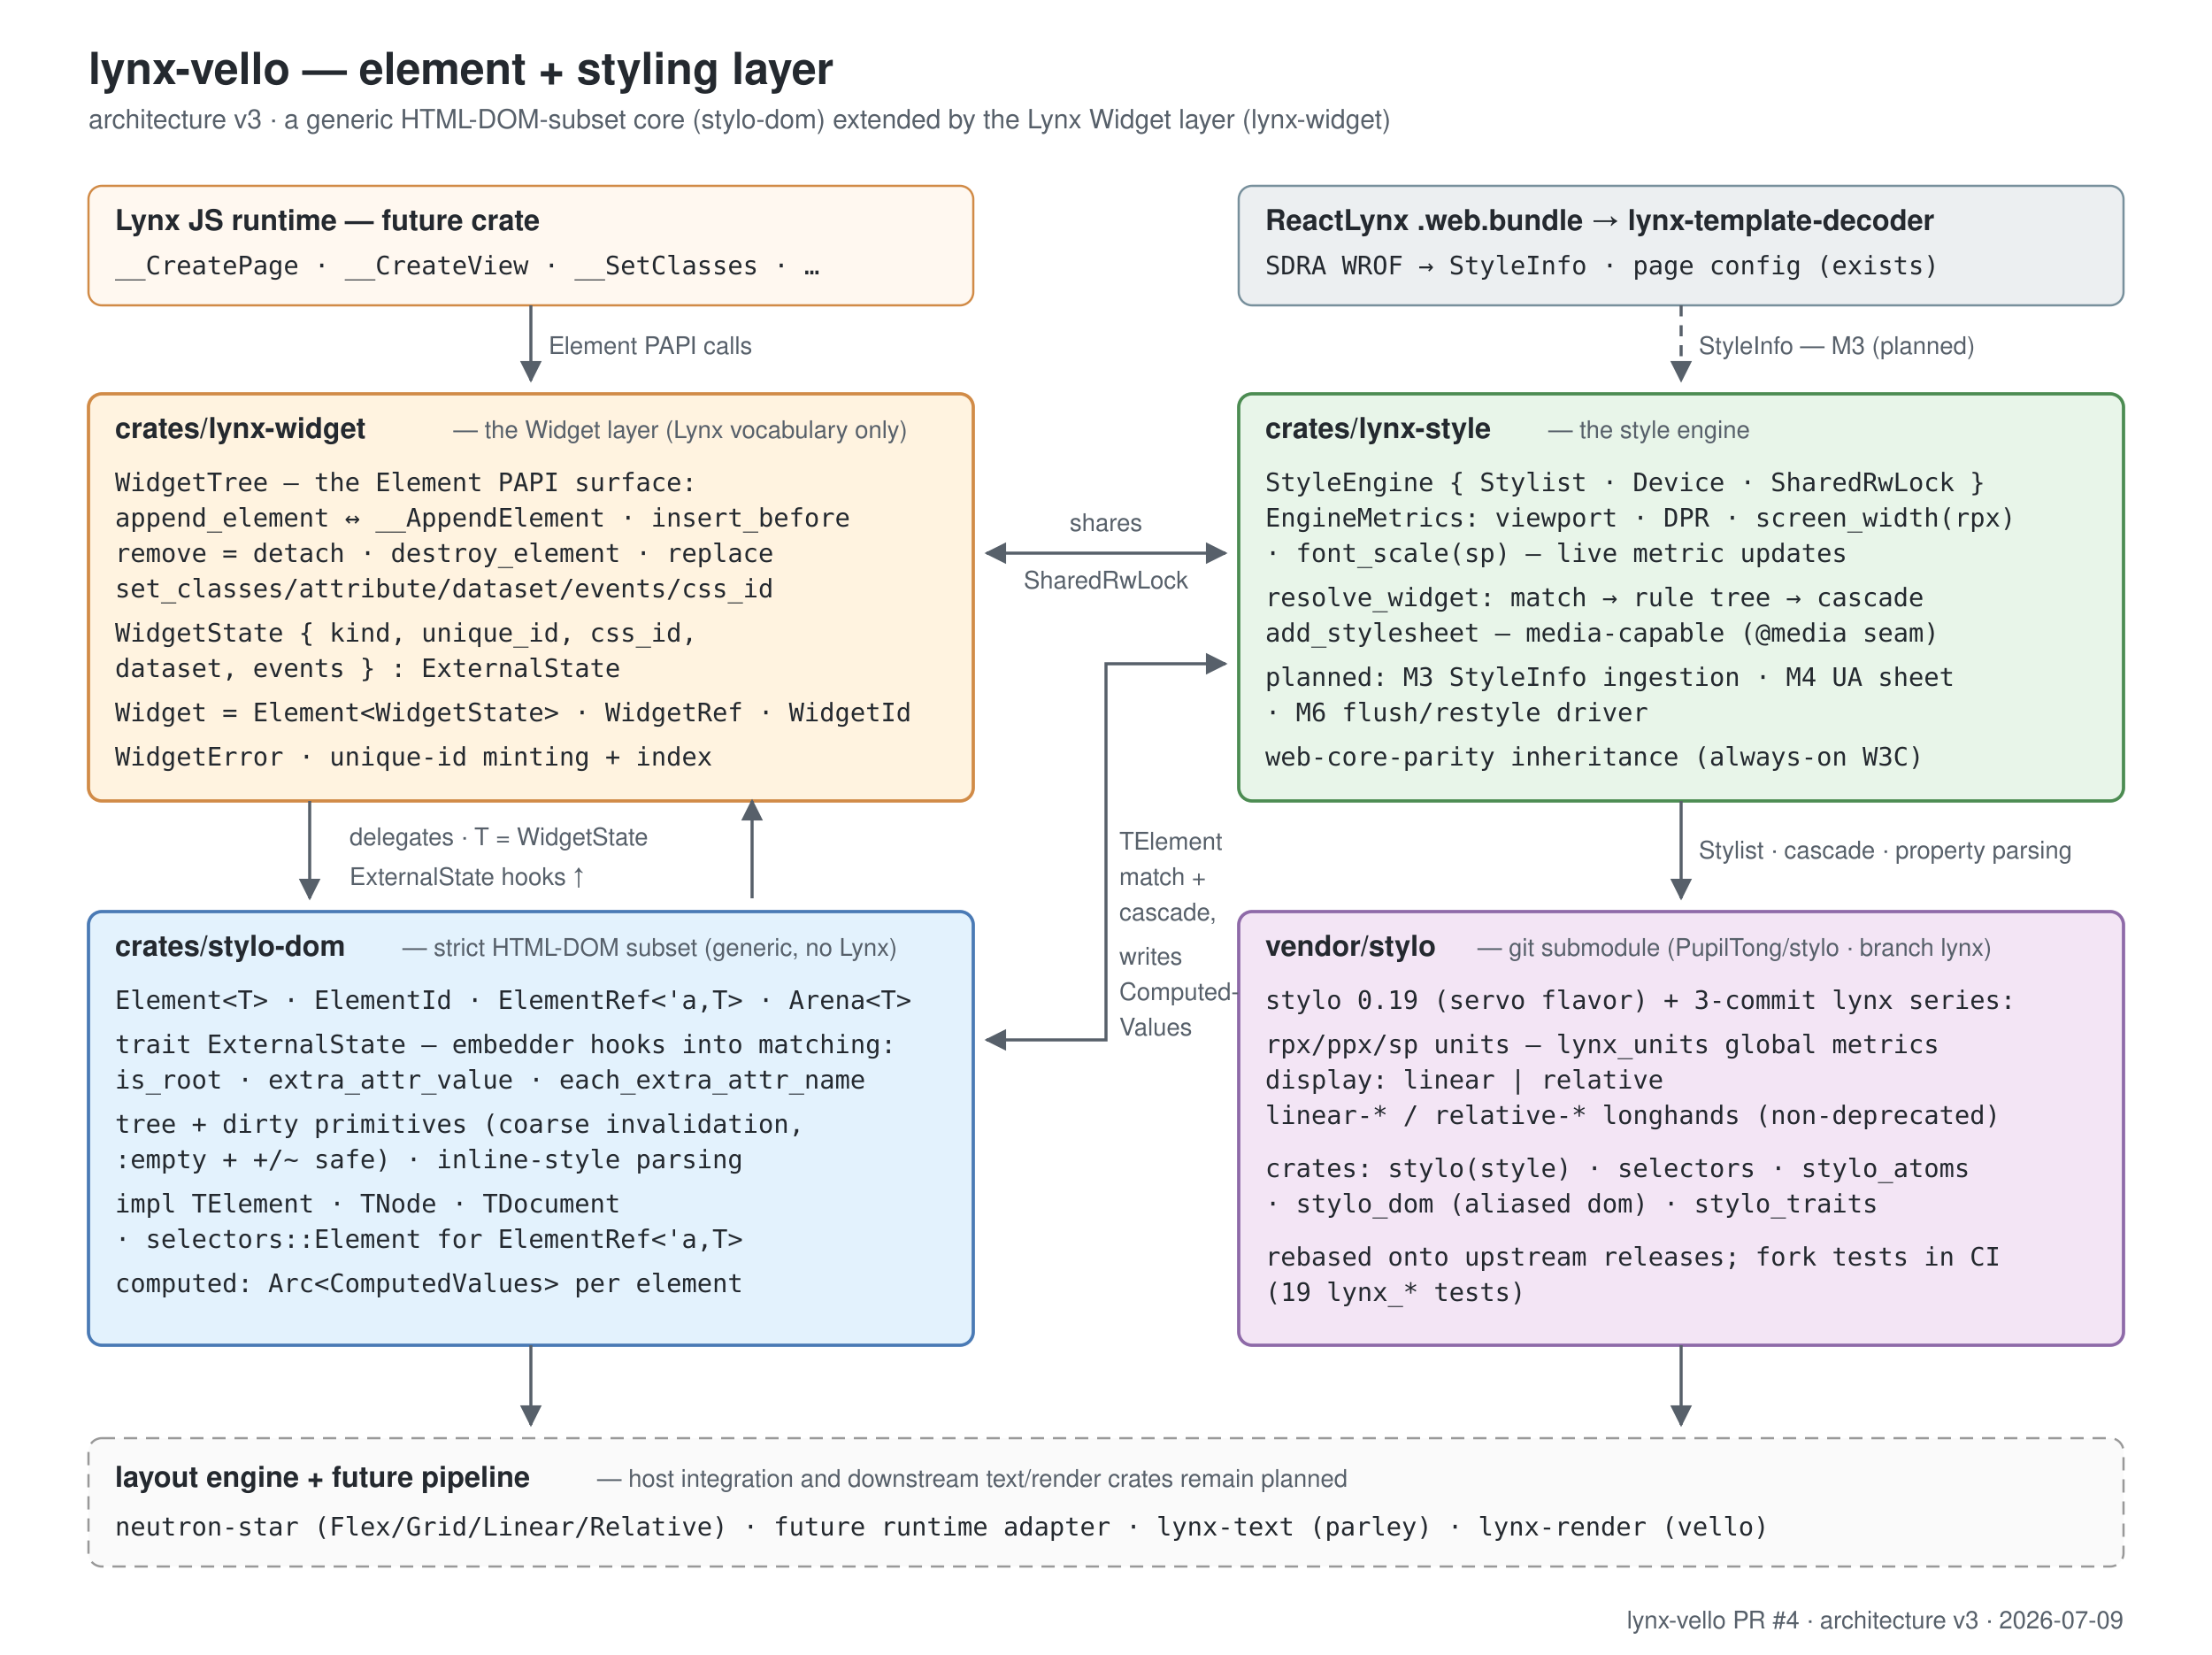
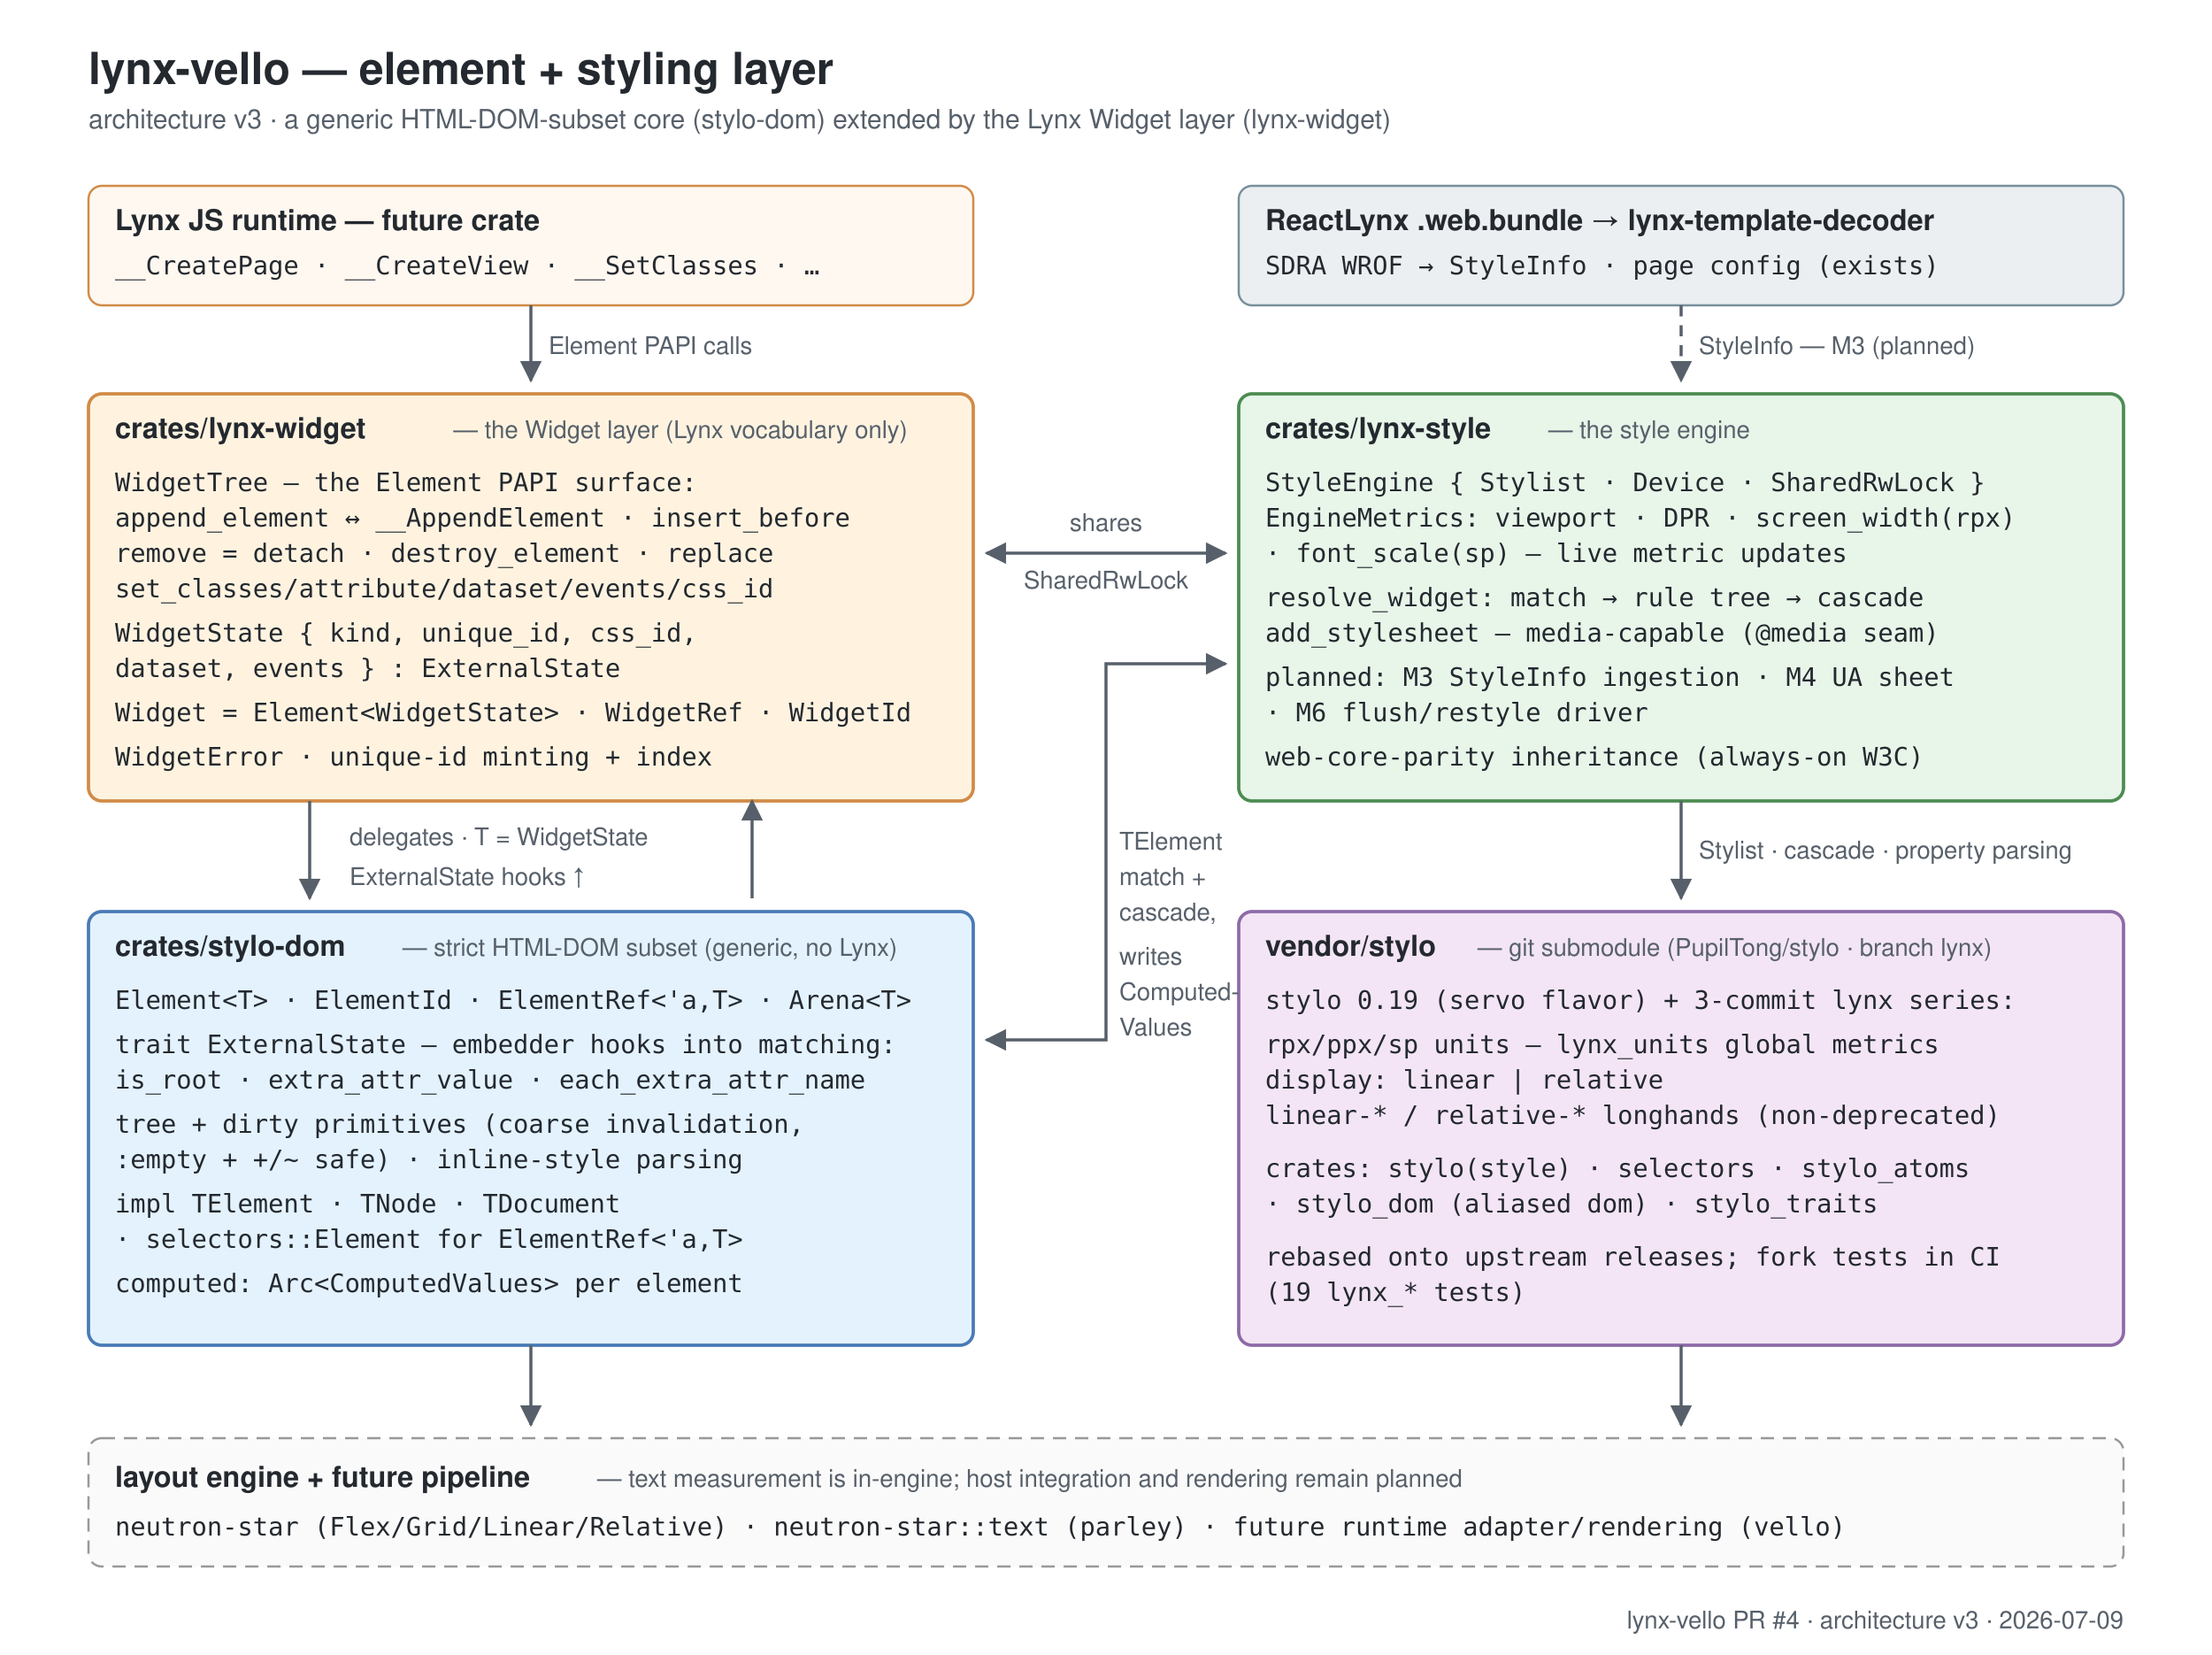
<svg xmlns="http://www.w3.org/2000/svg" viewBox="0 0 1000 748" font-family="-apple-system, 'Segoe UI', Helvetica, Arial, sans-serif">
  <defs>
    <marker id="arr" viewBox="0 0 10 10" refX="9" refY="5" markerWidth="7" markerHeight="7" orient="auto-start-reverse">
      <path d="M 0 0 L 10 5 L 0 10 z" fill="#57606a" />
    </marker>
  </defs>
  <style>
    .h1 { font-size: 20px; font-weight: 700; fill: #24292f; }
    .h2 { font-size: 12px; fill: #57606a; }
    .bh { font-size: 13px; font-weight: 700; fill: #24292f; }
    .bs { font-size: 11px; fill: #57606a; }
    .ln { font-size: 11.5px; fill: #24292f; font-family: ui-monospace, SFMono-Regular, Menlo, Consolas, monospace; }
    .lb { font-size: 11px; fill: #57606a; }
    .ar { stroke: #57606a; stroke-width: 1.4; fill: none; }
  </style>
  <rect x="0" y="0" width="1000" height="748" fill="#ffffff" />
  <text x="40" y="38" class="h1">lynx-vello — element + styling layer</text>
  <text x="40" y="58" class="h2">architecture v3 · a generic HTML-DOM-subset core (stylo-dom) extended by the Lynx Widget layer (lynx-widget)</text>
  <rect x="40" y="84" width="400" height="54" rx="6" fill="#fff8f0" stroke="#d18b47" />
  <text x="52" y="104" class="bh">Lynx JS runtime — future crate</text>
  <text x="52" y="124" class="ln">__CreatePage · __CreateView · __SetClasses · …</text>
  <rect x="560" y="84" width="400" height="54" rx="6" fill="#eceff1" stroke="#78909c" />
  <text x="572" y="104" class="bh">ReactLynx .web.bundle → lynx-template-decoder</text>
  <text x="572" y="124" class="ln">SDRA WROF → StyleInfo · page config (exists)</text>
  <path class="ar" d="M240,138 V172" marker-end="url(#arr)" />
  <text x="248" y="160" class="lb">Element PAPI calls</text>
  <path class="ar" d="M760,138 V172" marker-end="url(#arr)" stroke-dasharray="5 4" />
  <text x="768" y="160" class="lb">StyleInfo — M3 (planned)</text>
  <rect x="40" y="178" width="400" height="184" rx="6" fill="#fff3e0" stroke="#d18b47" stroke-width="1.5" />
  <text x="52" y="198" class="bh">crates/lynx-widget</text>
  <text x="205" y="198" class="bs">— the Widget layer (Lynx vocabulary only)</text>
  <text x="52" y="222" class="ln">WidgetTree — the Element PAPI surface:</text>
  <text x="52" y="238" class="ln">  append_element ↔ __AppendElement · insert_before</text>
  <text x="52" y="254" class="ln">  remove = detach · destroy_element · replace</text>
  <text x="52" y="270" class="ln">  set_classes/attribute/dataset/events/css_id</text>
  <text x="52" y="290" class="ln">WidgetState { kind, unique_id, css_id,</text>
  <text x="52" y="306" class="ln">  dataset, events } : ExternalState</text>
  <text x="52" y="326" class="ln">Widget = Element&lt;WidgetState&gt; · WidgetRef · WidgetId</text>
  <text x="52" y="346" class="ln">WidgetError · unique-id minting + index</text>
  <rect x="560" y="178" width="400" height="184" rx="6" fill="#e8f5e9" stroke="#4c8c52" stroke-width="1.5" />
  <text x="572" y="198" class="bh">crates/lynx-style</text>
  <text x="700" y="198" class="bs">— the style engine</text>
  <text x="572" y="222" class="ln">StyleEngine { Stylist · Device · SharedRwLock }</text>
  <text x="572" y="238" class="ln">EngineMetrics: viewport · DPR · screen_width(rpx)</text>
  <text x="572" y="254" class="ln">  · font_scale(sp) — live metric updates</text>
  <text x="572" y="274" class="ln">resolve_widget: match → rule tree → cascade</text>
  <text x="572" y="290" class="ln">add_stylesheet — media-capable (@media seam)</text>
  <text x="572" y="310" class="ln">planned: M3 StyleInfo ingestion · M4 UA sheet</text>
  <text x="572" y="326" class="ln">  · M6 flush/restyle driver</text>
  <text x="572" y="346" class="ln">web-core-parity inheritance (always-on W3C)</text>
  <path class="ar" d="M446,250 H554" marker-end="url(#arr)" marker-start="url(#arr)" />
  <text x="500" y="240" class="lb" text-anchor="middle">shares</text>
  <text x="500" y="266" class="lb" text-anchor="middle">SharedRwLock</text>
  <path class="ar" d="M140,362 V406" marker-end="url(#arr)" />
  <path class="ar" d="M340,406 V362" marker-end="url(#arr)" />
  <text x="158" y="382" class="lb">delegates · T = WidgetState</text>
  <text x="158" y="400" class="lb">ExternalState hooks ↑</text>
  <path class="ar" d="M760,362 V406" marker-end="url(#arr)" />
  <text x="768" y="388" class="lb">Stylist · cascade · property parsing</text>
  <rect x="40" y="412" width="400" height="196" rx="6" fill="#e3f2fd" stroke="#4a7ab5" stroke-width="1.5" />
  <text x="52" y="432" class="bh">crates/stylo-dom</text>
  <text x="182" y="432" class="bs">— strict HTML-DOM subset (generic, no Lynx)</text>
  <text x="52" y="456" class="ln">Element&lt;T&gt; · ElementId · ElementRef&lt;'a,T&gt; · Arena&lt;T&gt;</text>
  <text x="52" y="476" class="ln">trait ExternalState — embedder hooks into matching:</text>
  <text x="52" y="492" class="ln">  is_root · extra_attr_value · each_extra_attr_name</text>
  <text x="52" y="512" class="ln">tree + dirty primitives (coarse invalidation,</text>
  <text x="52" y="528" class="ln">  :empty + +/~ safe) · inline-style parsing</text>
  <text x="52" y="548" class="ln">impl TElement · TNode · TDocument</text>
  <text x="52" y="564" class="ln">  · selectors::Element for ElementRef&lt;'a,T&gt;</text>
  <text x="52" y="584" class="ln">computed: Arc&lt;ComputedValues&gt; per element</text>
  <rect x="560" y="412" width="400" height="196" rx="6" fill="#f3e5f5" stroke="#8e6aa8" stroke-width="1.5" />
  <text x="572" y="432" class="bh">vendor/stylo</text>
  <text x="668" y="432" class="bs">— git submodule (PupilTong/stylo · branch lynx)</text>
  <text x="572" y="456" class="ln">stylo 0.19 (servo flavor) + 3-commit lynx series:</text>
  <text x="572" y="476" class="ln">  rpx/ppx/sp units — lynx_units global metrics</text>
  <text x="572" y="492" class="ln">  display: linear | relative</text>
  <text x="572" y="508" class="ln">  linear-* / relative-* longhands (non-deprecated)</text>
  <text x="572" y="532" class="ln">crates: stylo(style) · selectors · stylo_atoms</text>
  <text x="572" y="548" class="ln">  · stylo_dom (aliased dom) · stylo_traits</text>
  <text x="572" y="572" class="ln">rebased onto upstream releases; fork tests in CI</text>
  <text x="572" y="588" class="ln">(19 lynx_* tests)</text>
  <path class="ar" d="M446,470 H500 V300 H554" marker-end="url(#arr)" marker-start="url(#arr)" />
  <text x="506" y="384" class="lb">TElement</text>
  <text x="506" y="400" class="lb">match +</text>
  <text x="506" y="416" class="lb">cascade,</text>
  <text x="506" y="436" class="lb">writes</text>
  <text x="506" y="452" class="lb">Computed-</text>
  <text x="506" y="468" class="lb">Values</text>
  <path class="ar" d="M240,608 V644" marker-end="url(#arr)" />
  <path class="ar" d="M760,608 V644" marker-end="url(#arr)" />
  <rect x="40" y="650" width="920" height="58" rx="6" fill="#fafafa" stroke="#999999" stroke-dasharray="6 4" />
  <text x="52" y="672" class="bh">layout engine + future pipeline</text>
-   <text x="270" y="672" class="bs">— host integration and downstream text/render crates remain planned</text>
-   <text x="52" y="694" class="ln">neutron-star (Flex/Grid/Linear/Relative) · future runtime adapter · lynx-text (parley) · lynx-render (vello)</text>
+   <text x="270" y="672" class="bs">— text measurement is in-engine; host integration and rendering remain planned</text>
+   <text x="52" y="694" class="ln">neutron-star (Flex/Grid/Linear/Relative) · neutron-star::text (parley) · future runtime adapter/rendering (vello)</text>
  <text x="960" y="736" class="lb" text-anchor="end">lynx-vello PR #4 · architecture v3 · 2026-07-09</text>
</svg>
